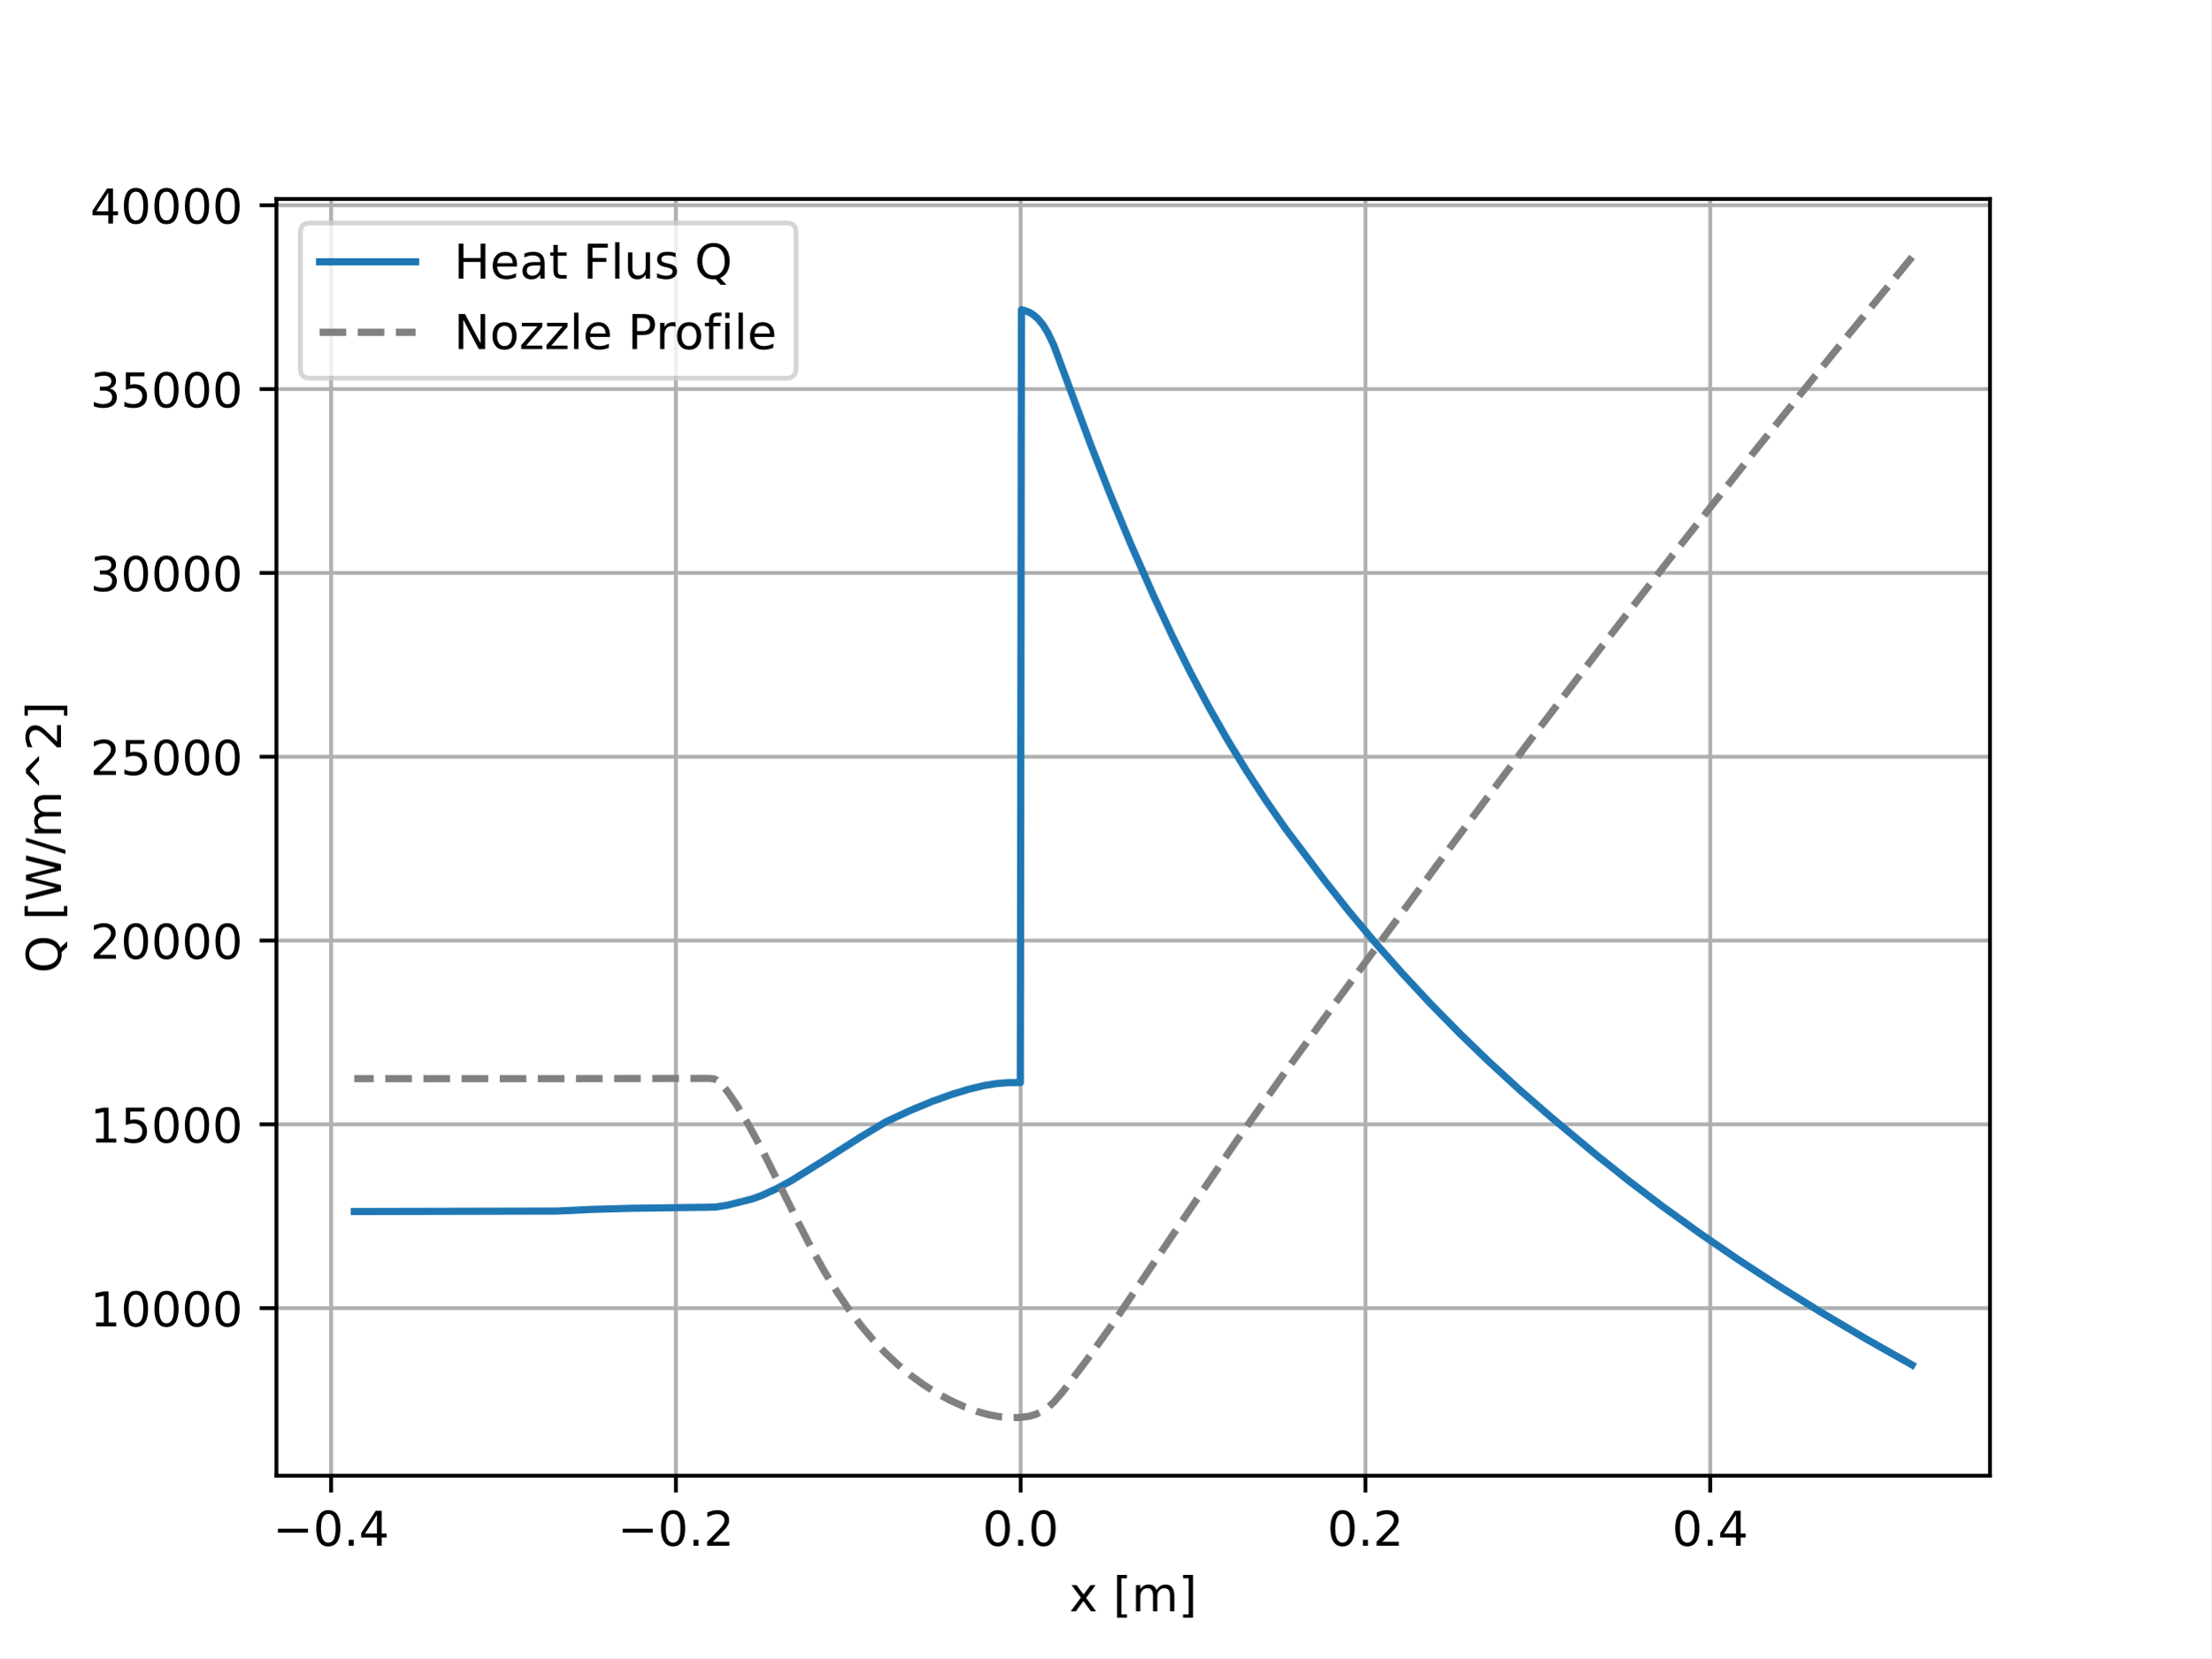
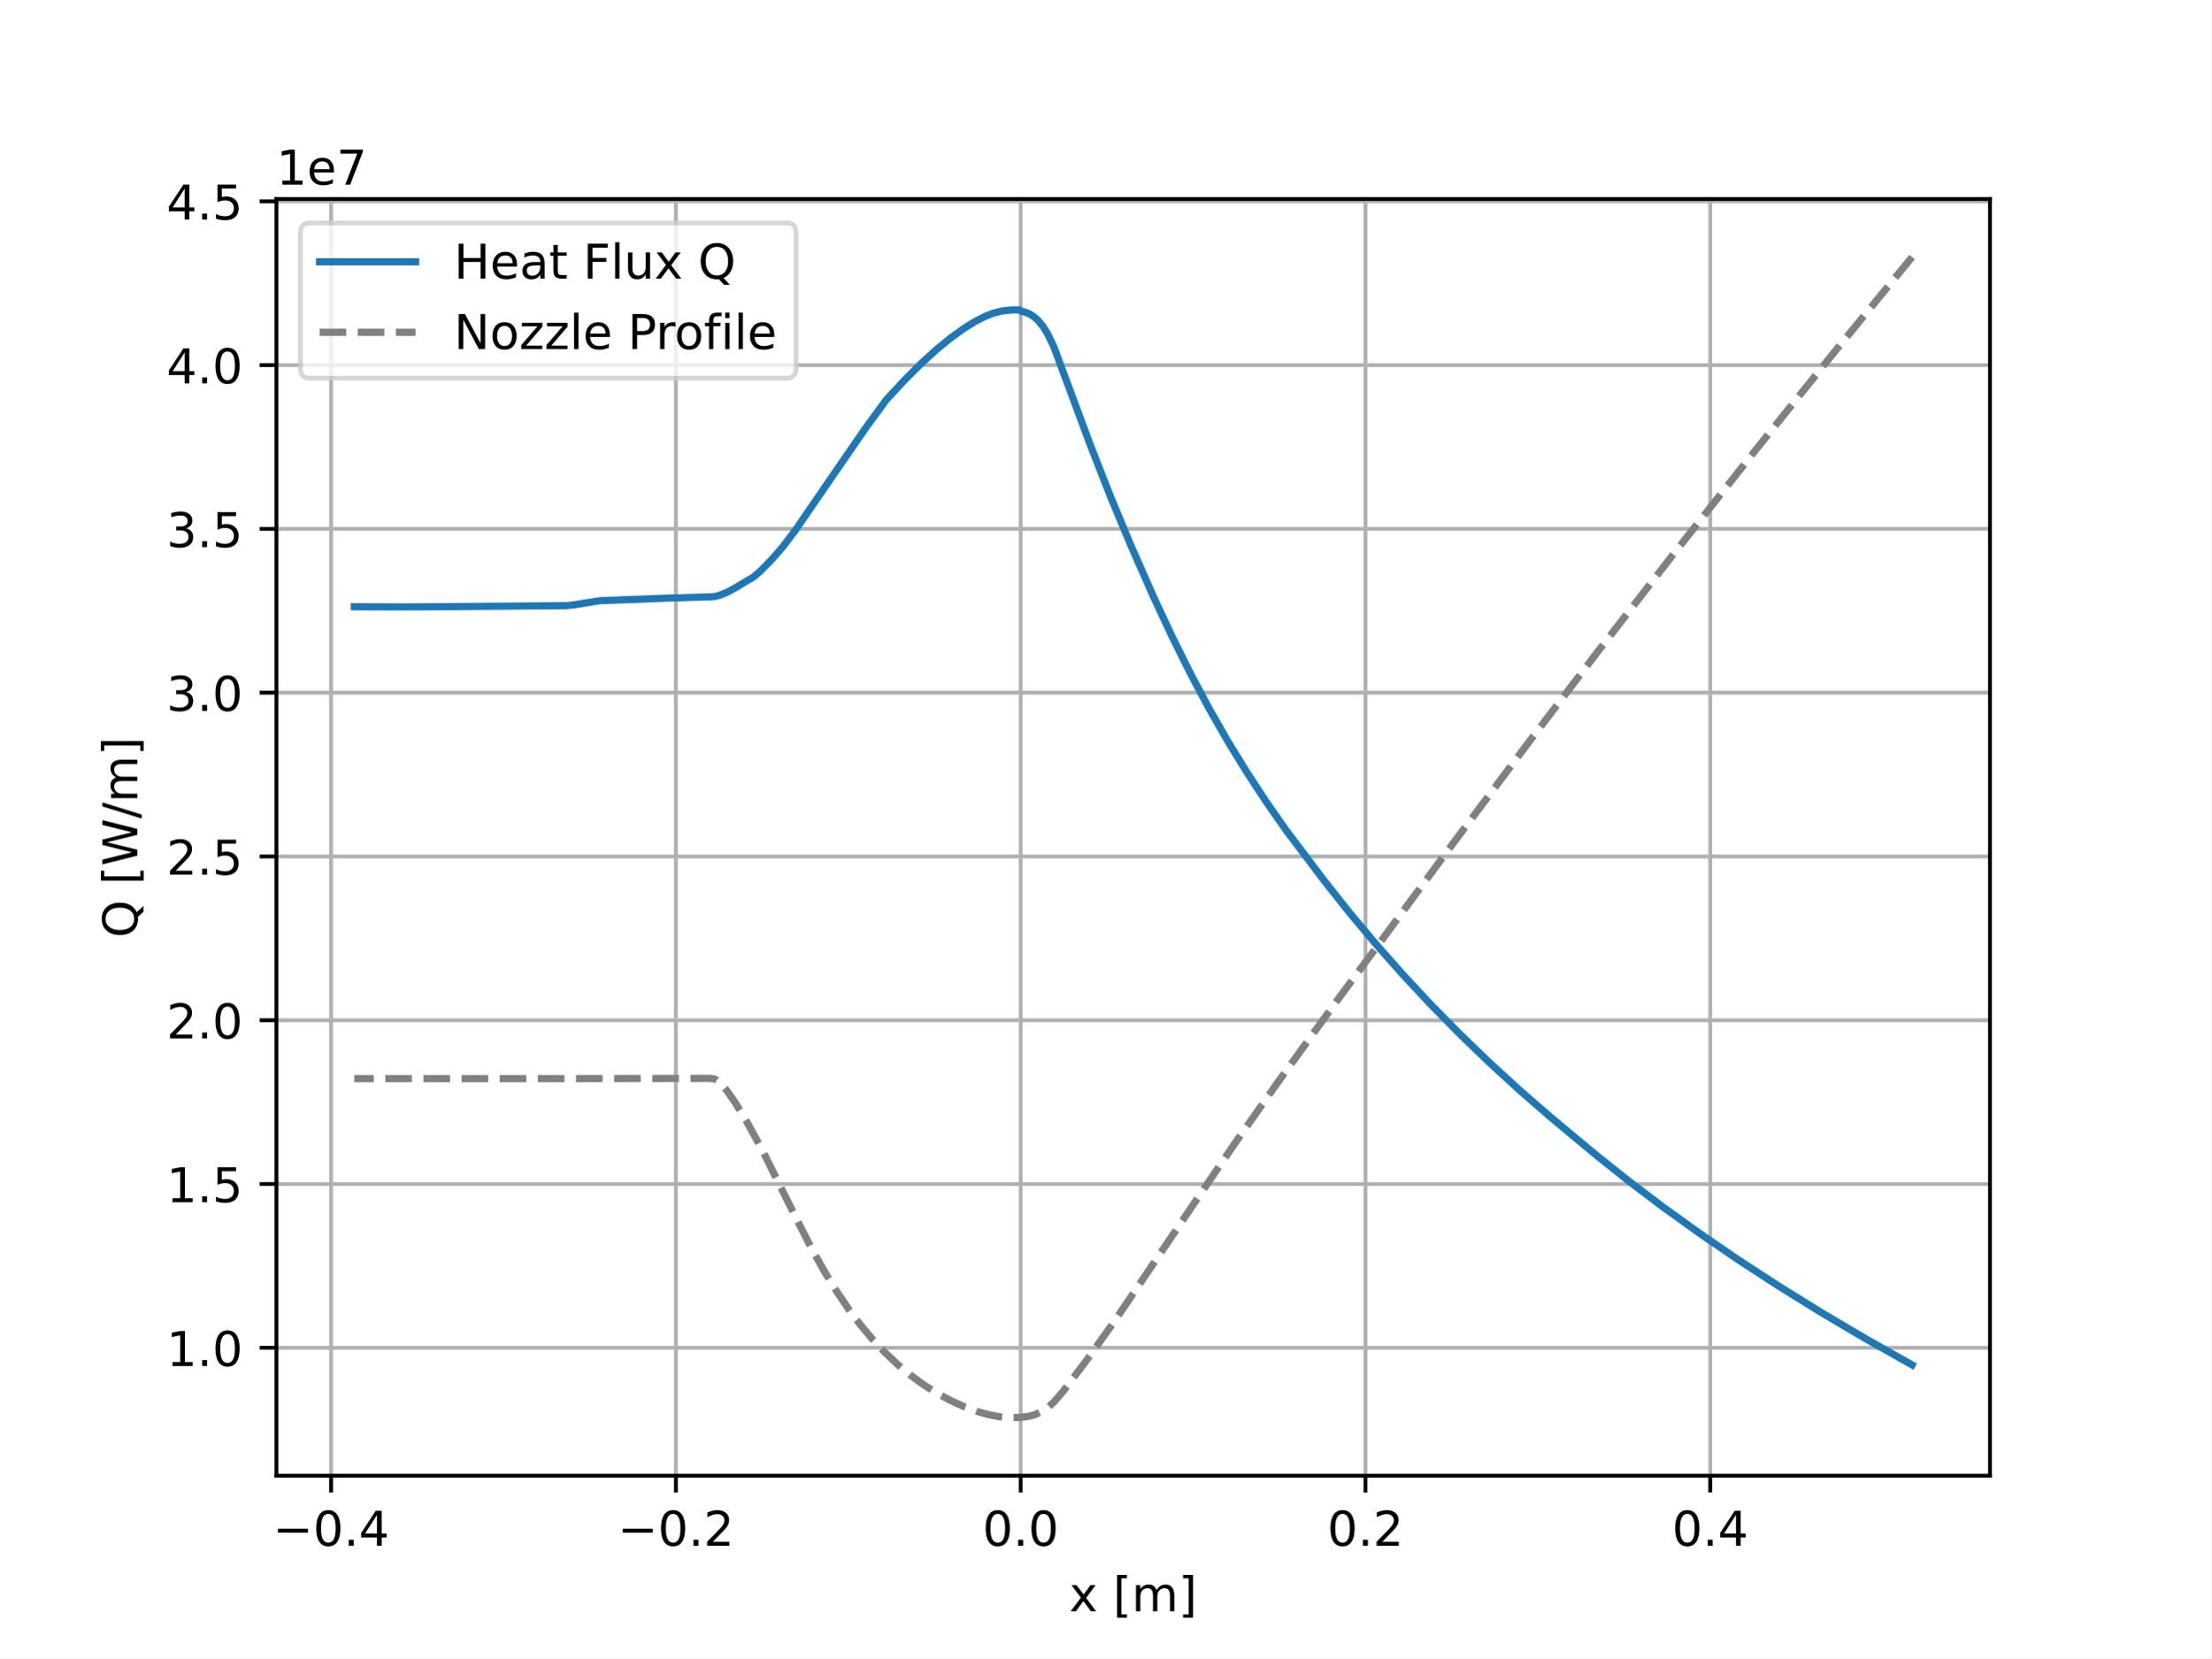
<svg xmlns="http://www.w3.org/2000/svg" xmlns:xlink="http://www.w3.org/1999/xlink" height="345.6pt" version="1.1" viewBox="0 0 460.8 345.6" width="460.8pt">
  <defs>
    <style type="text/css">*{stroke-linecap:butt;stroke-linejoin:round;}</style>
  </defs>
  <g id="figure_1">
    <g id="patch_1">
      <path d="M 0 345.6  L 460.8 345.6  L 460.8 0  L 0 0  z " style="fill:#ffffff;" />
    </g>
    <g id="axes_1">
      <g id="patch_2">
        <path d="M 57.6 307.584  L 414.72 307.584  L 414.72 41.472  L 57.6 41.472  z " style="fill:#ffffff;" />
      </g>
      <g id="matplotlib.axis_1">
        <g id="xtick_1">
          <g id="line2d_1">
-             <path clip-path="url(#pe7f78a8a2b)" d="M 68.999 307.584  L 68.999 41.472  " style="fill:none;stroke:#b0b0b0;stroke-linecap:square;stroke-width:0.8;" />
+             <path clip-path="url(#pb7a5ac3a49)" d="M 68.999 307.584  L 68.999 41.472  " style="fill:none;stroke:#b0b0b0;stroke-linecap:square;stroke-width:0.8;" />
          </g>
          <g id="line2d_2">
            <defs>
-               <path d="M 0 0  L 0 3.5  " id="m60208c2a77" style="stroke:#000000;stroke-width:0.8;" />
-             </defs>
-             <g>
-               <use style="stroke:#000000;stroke-width:0.8;" x="68.999" xlink:href="#m60208c2a77" y="307.584" />
+               <path d="M 0 0  L 0 3.5  " id="m690888a4a8" style="stroke:#000000;stroke-width:0.8;" />
+             </defs>
+             <g>
+               <use style="stroke:#000000;stroke-width:0.8;" x="68.999" xlink:href="#m690888a4a8" y="307.584" />
            </g>
          </g>
          <g id="text_1">
            <g transform="translate(56.85773 322.1824)scale(0.1 -0.1)">
              <defs>
                <path d="M 678 2272  L 4684 2272  L 4684 1741  L 678 1741  L 678 2272  z " id="DejaVuSans-2212" transform="scale(0.015625)" />
                <path d="M 2034 4250  Q 1547 4250 1301 3770  Q 1056 3291 1056 2328  Q 1056 1369 1301 889  Q 1547 409 2034 409  Q 2525 409 2770 889  Q 3016 1369 3016 2328  Q 3016 3291 2770 3770  Q 2525 4250 2034 4250  z M 2034 4750  Q 2819 4750 3233 4129  Q 3647 3509 3647 2328  Q 3647 1150 3233 529  Q 2819 -91 2034 -91  Q 1250 -91 836 529  Q 422 1150 422 2328  Q 422 3509 836 4129  Q 1250 4750 2034 4750  z " id="DejaVuSans-30" transform="scale(0.015625)" />
                <path d="M 684 794  L 1344 794  L 1344 0  L 684 0  L 684 794  z " id="DejaVuSans-2e" transform="scale(0.015625)" />
                <path d="M 2419 4116  L 825 1625  L 2419 1625  L 2419 4116  z M 2253 4666  L 3047 4666  L 3047 1625  L 3713 1625  L 3713 1100  L 3047 1100  L 3047 0  L 2419 0  L 2419 1100  L 313 1100  L 313 1709  L 2253 4666  z " id="DejaVuSans-34" transform="scale(0.015625)" />
              </defs>
              <use xlink:href="#DejaVuSans-2212" />
              <use x="83.789" xlink:href="#DejaVuSans-30" />
              <use x="147.412" xlink:href="#DejaVuSans-2e" />
              <use x="179.199" xlink:href="#DejaVuSans-34" />
            </g>
          </g>
        </g>
        <g id="xtick_2">
          <g id="line2d_3">
-             <path clip-path="url(#pe7f78a8a2b)" d="M 140.854 307.584  L 140.854 41.472  " style="fill:none;stroke:#b0b0b0;stroke-linecap:square;stroke-width:0.8;" />
+             <path clip-path="url(#pb7a5ac3a49)" d="M 140.854 307.584  L 140.854 41.472  " style="fill:none;stroke:#b0b0b0;stroke-linecap:square;stroke-width:0.8;" />
          </g>
          <g id="line2d_4">
            <g>
-               <use style="stroke:#000000;stroke-width:0.8;" x="140.854" xlink:href="#m60208c2a77" y="307.584" />
+               <use style="stroke:#000000;stroke-width:0.8;" x="140.854" xlink:href="#m690888a4a8" y="307.584" />
            </g>
          </g>
          <g id="text_2">
            <g transform="translate(128.7126 322.1824)scale(0.1 -0.1)">
              <defs>
                <path d="M 1228 531  L 3431 531  L 3431 0  L 469 0  L 469 531  Q 828 903 1448 1529  Q 2069 2156 2228 2338  Q 2531 2678 2651 2914  Q 2772 3150 2772 3378  Q 2772 3750 2511 3984  Q 2250 4219 1831 4219  Q 1534 4219 1204 4116  Q 875 4013 500 3803  L 500 4441  Q 881 4594 1212 4672  Q 1544 4750 1819 4750  Q 2544 4750 2975 4387  Q 3406 4025 3406 3419  Q 3406 3131 3298 2873  Q 3191 2616 2906 2266  Q 2828 2175 2409 1742  Q 1991 1309 1228 531  z " id="DejaVuSans-32" transform="scale(0.015625)" />
              </defs>
              <use xlink:href="#DejaVuSans-2212" />
              <use x="83.789" xlink:href="#DejaVuSans-30" />
              <use x="147.412" xlink:href="#DejaVuSans-2e" />
              <use x="179.199" xlink:href="#DejaVuSans-32" />
            </g>
          </g>
        </g>
        <g id="xtick_3">
          <g id="line2d_5">
-             <path clip-path="url(#pe7f78a8a2b)" d="M 212.709 307.584  L 212.709 41.472  " style="fill:none;stroke:#b0b0b0;stroke-linecap:square;stroke-width:0.8;" />
+             <path clip-path="url(#pb7a5ac3a49)" d="M 212.709 307.584  L 212.709 41.472  " style="fill:none;stroke:#b0b0b0;stroke-linecap:square;stroke-width:0.8;" />
          </g>
          <g id="line2d_6">
            <g>
-               <use style="stroke:#000000;stroke-width:0.8;" x="212.709" xlink:href="#m60208c2a77" y="307.584" />
+               <use style="stroke:#000000;stroke-width:0.8;" x="212.709" xlink:href="#m690888a4a8" y="307.584" />
            </g>
          </g>
          <g id="text_3">
            <g transform="translate(204.7572 322.1824)scale(0.1 -0.1)">
              <use xlink:href="#DejaVuSans-30" />
              <use x="63.623" xlink:href="#DejaVuSans-2e" />
              <use x="95.41" xlink:href="#DejaVuSans-30" />
            </g>
          </g>
        </g>
        <g id="xtick_4">
          <g id="line2d_7">
-             <path clip-path="url(#pe7f78a8a2b)" d="M 284.564 307.584  L 284.564 41.472  " style="fill:none;stroke:#b0b0b0;stroke-linecap:square;stroke-width:0.8;" />
+             <path clip-path="url(#pb7a5ac3a49)" d="M 284.564 307.584  L 284.564 41.472  " style="fill:none;stroke:#b0b0b0;stroke-linecap:square;stroke-width:0.8;" />
          </g>
          <g id="line2d_8">
            <g>
-               <use style="stroke:#000000;stroke-width:0.8;" x="284.564" xlink:href="#m60208c2a77" y="307.584" />
+               <use style="stroke:#000000;stroke-width:0.8;" x="284.564" xlink:href="#m690888a4a8" y="307.584" />
            </g>
          </g>
          <g id="text_4">
            <g transform="translate(276.612 322.1824)scale(0.1 -0.1)">
              <use xlink:href="#DejaVuSans-30" />
              <use x="63.623" xlink:href="#DejaVuSans-2e" />
              <use x="95.41" xlink:href="#DejaVuSans-32" />
            </g>
          </g>
        </g>
        <g id="xtick_5">
          <g id="line2d_9">
-             <path clip-path="url(#pe7f78a8a2b)" d="M 356.418 307.584  L 356.418 41.472  " style="fill:none;stroke:#b0b0b0;stroke-linecap:square;stroke-width:0.8;" />
+             <path clip-path="url(#pb7a5ac3a49)" d="M 356.418 307.584  L 356.418 41.472  " style="fill:none;stroke:#b0b0b0;stroke-linecap:square;stroke-width:0.8;" />
          </g>
          <g id="line2d_10">
            <g>
-               <use style="stroke:#000000;stroke-width:0.8;" x="356.418" xlink:href="#m60208c2a77" y="307.584" />
+               <use style="stroke:#000000;stroke-width:0.8;" x="356.418" xlink:href="#m690888a4a8" y="307.584" />
            </g>
          </g>
          <g id="text_5">
            <g transform="translate(348.4669 322.1824)scale(0.1 -0.1)">
              <use xlink:href="#DejaVuSans-30" />
              <use x="63.623" xlink:href="#DejaVuSans-2e" />
              <use x="95.41" xlink:href="#DejaVuSans-34" />
            </g>
          </g>
        </g>
        <g id="text_6">
          <g transform="translate(222.8397 335.8606)scale(0.1 -0.1)">
            <defs>
              <path d="M 3513 3500  L 2247 1797  L 3578 0  L 2900 0  L 1881 1375  L 863 0  L 184 0  L 1544 1831  L 300 3500  L 978 3500  L 1906 2253  L 2834 3500  L 3513 3500  z " id="DejaVuSans-78" transform="scale(0.015625)" />
              <path id="DejaVuSans-20" transform="scale(0.015625)" />
              <path d="M 550 4863  L 1875 4863  L 1875 4416  L 1125 4416  L 1125 -397  L 1875 -397  L 1875 -844  L 550 -844  L 550 4863  z " id="DejaVuSans-5b" transform="scale(0.015625)" />
              <path d="M 3328 2828  Q 3544 3216 3844 3400  Q 4144 3584 4550 3584  Q 5097 3584 5394 3201  Q 5691 2819 5691 2113  L 5691 0  L 5113 0  L 5113 2094  Q 5113 2597 4934 2840  Q 4756 3084 4391 3084  Q 3944 3084 3684 2787  Q 3425 2491 3425 1978  L 3425 0  L 2847 0  L 2847 2094  Q 2847 2600 2669 2842  Q 2491 3084 2119 3084  Q 1678 3084 1418 2786  Q 1159 2488 1159 1978  L 1159 0  L 581 0  L 581 3500  L 1159 3500  L 1159 2956  Q 1356 3278 1631 3431  Q 1906 3584 2284 3584  Q 2666 3584 2933 3390  Q 3200 3197 3328 2828  z " id="DejaVuSans-6d" transform="scale(0.015625)" />
              <path d="M 1947 4863  L 1947 -844  L 622 -844  L 622 -397  L 1369 -397  L 1369 4416  L 622 4416  L 622 4863  L 1947 4863  z " id="DejaVuSans-5d" transform="scale(0.015625)" />
            </defs>
            <use xlink:href="#DejaVuSans-78" />
            <use x="59.18" xlink:href="#DejaVuSans-20" />
            <use x="90.967" xlink:href="#DejaVuSans-5b" />
            <use x="129.98" xlink:href="#DejaVuSans-6d" />
            <use x="227.393" xlink:href="#DejaVuSans-5d" />
          </g>
        </g>
      </g>
      <g id="matplotlib.axis_2">
        <g id="ytick_1">
          <g id="line2d_11">
-             <path clip-path="url(#pe7f78a8a2b)" d="M 57.6 272.669  L 414.72 272.669  " style="fill:none;stroke:#b0b0b0;stroke-linecap:square;stroke-width:0.8;" />
+             <path clip-path="url(#pb7a5ac3a49)" d="M 57.6 280.926  L 414.72 280.926  " style="fill:none;stroke:#b0b0b0;stroke-linecap:square;stroke-width:0.8;" />
          </g>
          <g id="line2d_12">
            <defs>
-               <path d="M 0 0  L -3.5 0  " id="mcd7cee5fa4" style="stroke:#000000;stroke-width:0.8;" />
-             </defs>
-             <g>
-               <use style="stroke:#000000;stroke-width:0.8;" x="57.6" xlink:href="#mcd7cee5fa4" y="272.669" />
+               <path d="M 0 0  L -3.5 0  " id="m43604e71ab" style="stroke:#000000;stroke-width:0.8;" />
+             </defs>
+             <g>
+               <use style="stroke:#000000;stroke-width:0.8;" x="57.6" xlink:href="#m43604e71ab" y="280.926" />
            </g>
          </g>
          <g id="text_7">
-             <g transform="translate(18.7875 276.4681)scale(0.1 -0.1)">
+             <g transform="translate(34.69687 284.7255)scale(0.1 -0.1)">
              <defs>
                <path d="M 794 531  L 1825 531  L 1825 4091  L 703 3866  L 703 4441  L 1819 4666  L 2450 4666  L 2450 531  L 3481 531  L 3481 0  L 794 0  L 794 531  z " id="DejaVuSans-31" transform="scale(0.015625)" />
              </defs>
              <use xlink:href="#DejaVuSans-31" />
-               <use x="63.623" xlink:href="#DejaVuSans-30" />
-               <use x="127.246" xlink:href="#DejaVuSans-30" />
-               <use x="190.869" xlink:href="#DejaVuSans-30" />
-               <use x="254.492" xlink:href="#DejaVuSans-30" />
+               <use x="63.623" xlink:href="#DejaVuSans-2e" />
+               <use x="95.41" xlink:href="#DejaVuSans-30" />
            </g>
          </g>
        </g>
        <g id="ytick_2">
          <g id="line2d_13">
-             <path clip-path="url(#pe7f78a8a2b)" d="M 57.6 234.354  L 414.72 234.354  " style="fill:none;stroke:#b0b0b0;stroke-linecap:square;stroke-width:0.8;" />
+             <path clip-path="url(#pb7a5ac3a49)" d="M 57.6 246.788  L 414.72 246.788  " style="fill:none;stroke:#b0b0b0;stroke-linecap:square;stroke-width:0.8;" />
          </g>
          <g id="line2d_14">
            <g>
-               <use style="stroke:#000000;stroke-width:0.8;" x="57.6" xlink:href="#mcd7cee5fa4" y="234.354" />
+               <use style="stroke:#000000;stroke-width:0.8;" x="57.6" xlink:href="#m43604e71ab" y="246.788" />
            </g>
          </g>
          <g id="text_8">
-             <g transform="translate(18.7875 238.1534)scale(0.1 -0.1)">
+             <g transform="translate(34.69687 250.5867)scale(0.1 -0.1)">
              <defs>
                <path d="M 691 4666  L 3169 4666  L 3169 4134  L 1269 4134  L 1269 2991  Q 1406 3038 1543 3061  Q 1681 3084 1819 3084  Q 2600 3084 3056 2656  Q 3513 2228 3513 1497  Q 3513 744 3044 326  Q 2575 -91 1722 -91  Q 1428 -91 1123 -41  Q 819 9 494 109  L 494 744  Q 775 591 1075 516  Q 1375 441 1709 441  Q 2250 441 2565 725  Q 2881 1009 2881 1497  Q 2881 1984 2565 2268  Q 2250 2553 1709 2553  Q 1456 2553 1204 2497  Q 953 2441 691 2322  L 691 4666  z " id="DejaVuSans-35" transform="scale(0.015625)" />
              </defs>
              <use xlink:href="#DejaVuSans-31" />
-               <use x="63.623" xlink:href="#DejaVuSans-35" />
-               <use x="127.246" xlink:href="#DejaVuSans-30" />
-               <use x="190.869" xlink:href="#DejaVuSans-30" />
-               <use x="254.492" xlink:href="#DejaVuSans-30" />
+               <use x="63.623" xlink:href="#DejaVuSans-2e" />
+               <use x="95.41" xlink:href="#DejaVuSans-35" />
            </g>
          </g>
        </g>
        <g id="ytick_3">
          <g id="line2d_15">
-             <path clip-path="url(#pe7f78a8a2b)" d="M 57.6 196.039  L 414.72 196.039  " style="fill:none;stroke:#b0b0b0;stroke-linecap:square;stroke-width:0.8;" />
+             <path clip-path="url(#pb7a5ac3a49)" d="M 57.6 212.649  L 414.72 212.649  " style="fill:none;stroke:#b0b0b0;stroke-linecap:square;stroke-width:0.8;" />
          </g>
          <g id="line2d_16">
            <g>
-               <use style="stroke:#000000;stroke-width:0.8;" x="57.6" xlink:href="#mcd7cee5fa4" y="196.039" />
+               <use style="stroke:#000000;stroke-width:0.8;" x="57.6" xlink:href="#m43604e71ab" y="212.649" />
            </g>
          </g>
          <g id="text_9">
-             <g transform="translate(18.7875 199.8386)scale(0.1 -0.1)">
+             <g transform="translate(34.69687 216.448)scale(0.1 -0.1)">
              <use xlink:href="#DejaVuSans-32" />
-               <use x="63.623" xlink:href="#DejaVuSans-30" />
-               <use x="127.246" xlink:href="#DejaVuSans-30" />
-               <use x="190.869" xlink:href="#DejaVuSans-30" />
-               <use x="254.492" xlink:href="#DejaVuSans-30" />
+               <use x="63.623" xlink:href="#DejaVuSans-2e" />
+               <use x="95.41" xlink:href="#DejaVuSans-30" />
            </g>
          </g>
        </g>
        <g id="ytick_4">
          <g id="line2d_17">
-             <path clip-path="url(#pe7f78a8a2b)" d="M 57.6 157.725  L 414.72 157.725  " style="fill:none;stroke:#b0b0b0;stroke-linecap:square;stroke-width:0.8;" />
+             <path clip-path="url(#pb7a5ac3a49)" d="M 57.6 178.51  L 414.72 178.51  " style="fill:none;stroke:#b0b0b0;stroke-linecap:square;stroke-width:0.8;" />
          </g>
          <g id="line2d_18">
            <g>
-               <use style="stroke:#000000;stroke-width:0.8;" x="57.6" xlink:href="#mcd7cee5fa4" y="157.725" />
+               <use style="stroke:#000000;stroke-width:0.8;" x="57.6" xlink:href="#m43604e71ab" y="178.51" />
            </g>
          </g>
          <g id="text_10">
-             <g transform="translate(18.7875 161.5238)scale(0.1 -0.1)">
+             <g transform="translate(34.69687 182.3092)scale(0.1 -0.1)">
              <use xlink:href="#DejaVuSans-32" />
-               <use x="63.623" xlink:href="#DejaVuSans-35" />
-               <use x="127.246" xlink:href="#DejaVuSans-30" />
-               <use x="190.869" xlink:href="#DejaVuSans-30" />
-               <use x="254.492" xlink:href="#DejaVuSans-30" />
+               <use x="63.623" xlink:href="#DejaVuSans-2e" />
+               <use x="95.41" xlink:href="#DejaVuSans-35" />
            </g>
          </g>
        </g>
        <g id="ytick_5">
          <g id="line2d_19">
-             <path clip-path="url(#pe7f78a8a2b)" d="M 57.6 119.41  L 414.72 119.41  " style="fill:none;stroke:#b0b0b0;stroke-linecap:square;stroke-width:0.8;" />
+             <path clip-path="url(#pb7a5ac3a49)" d="M 57.6 144.371  L 414.72 144.371  " style="fill:none;stroke:#b0b0b0;stroke-linecap:square;stroke-width:0.8;" />
          </g>
          <g id="line2d_20">
            <g>
-               <use style="stroke:#000000;stroke-width:0.8;" x="57.6" xlink:href="#mcd7cee5fa4" y="119.41" />
+               <use style="stroke:#000000;stroke-width:0.8;" x="57.6" xlink:href="#m43604e71ab" y="144.371" />
            </g>
          </g>
          <g id="text_11">
-             <g transform="translate(18.7875 123.2091)scale(0.1 -0.1)">
+             <g transform="translate(34.69687 148.1704)scale(0.1 -0.1)">
              <defs>
                <path d="M 2597 2516  Q 3050 2419 3304 2112  Q 3559 1806 3559 1356  Q 3559 666 3084 287  Q 2609 -91 1734 -91  Q 1441 -91 1130 -33  Q 819 25 488 141  L 488 750  Q 750 597 1062 519  Q 1375 441 1716 441  Q 2309 441 2620 675  Q 2931 909 2931 1356  Q 2931 1769 2642 2001  Q 2353 2234 1838 2234  L 1294 2234  L 1294 2753  L 1863 2753  Q 2328 2753 2575 2939  Q 2822 3125 2822 3475  Q 2822 3834 2567 4026  Q 2313 4219 1838 4219  Q 1578 4219 1281 4162  Q 984 4106 628 3988  L 628 4550  Q 988 4650 1302 4700  Q 1616 4750 1894 4750  Q 2613 4750 3031 4423  Q 3450 4097 3450 3541  Q 3450 3153 3228 2886  Q 3006 2619 2597 2516  z " id="DejaVuSans-33" transform="scale(0.015625)" />
              </defs>
              <use xlink:href="#DejaVuSans-33" />
-               <use x="63.623" xlink:href="#DejaVuSans-30" />
-               <use x="127.246" xlink:href="#DejaVuSans-30" />
-               <use x="190.869" xlink:href="#DejaVuSans-30" />
-               <use x="254.492" xlink:href="#DejaVuSans-30" />
+               <use x="63.623" xlink:href="#DejaVuSans-2e" />
+               <use x="95.41" xlink:href="#DejaVuSans-30" />
            </g>
          </g>
        </g>
        <g id="ytick_6">
          <g id="line2d_21">
-             <path clip-path="url(#pe7f78a8a2b)" d="M 57.6 81.095  L 414.72 81.095  " style="fill:none;stroke:#b0b0b0;stroke-linecap:square;stroke-width:0.8;" />
+             <path clip-path="url(#pb7a5ac3a49)" d="M 57.6 110.232  L 414.72 110.232  " style="fill:none;stroke:#b0b0b0;stroke-linecap:square;stroke-width:0.8;" />
          </g>
          <g id="line2d_22">
            <g>
-               <use style="stroke:#000000;stroke-width:0.8;" x="57.6" xlink:href="#mcd7cee5fa4" y="81.095" />
+               <use style="stroke:#000000;stroke-width:0.8;" x="57.6" xlink:href="#m43604e71ab" y="110.232" />
            </g>
          </g>
          <g id="text_12">
-             <g transform="translate(18.7875 84.8943)scale(0.1 -0.1)">
+             <g transform="translate(34.69687 114.0316)scale(0.1 -0.1)">
              <use xlink:href="#DejaVuSans-33" />
-               <use x="63.623" xlink:href="#DejaVuSans-35" />
-               <use x="127.246" xlink:href="#DejaVuSans-30" />
-               <use x="190.869" xlink:href="#DejaVuSans-30" />
-               <use x="254.492" xlink:href="#DejaVuSans-30" />
+               <use x="63.623" xlink:href="#DejaVuSans-2e" />
+               <use x="95.41" xlink:href="#DejaVuSans-35" />
            </g>
          </g>
        </g>
        <g id="ytick_7">
          <g id="line2d_23">
-             <path clip-path="url(#pe7f78a8a2b)" d="M 57.6 42.78  L 414.72 42.78  " style="fill:none;stroke:#b0b0b0;stroke-linecap:square;stroke-width:0.8;" />
+             <path clip-path="url(#pb7a5ac3a49)" d="M 57.6 76.094  L 414.72 76.094  " style="fill:none;stroke:#b0b0b0;stroke-linecap:square;stroke-width:0.8;" />
          </g>
          <g id="line2d_24">
            <g>
-               <use style="stroke:#000000;stroke-width:0.8;" x="57.6" xlink:href="#mcd7cee5fa4" y="42.78" />
+               <use style="stroke:#000000;stroke-width:0.8;" x="57.6" xlink:href="#m43604e71ab" y="76.094" />
            </g>
          </g>
          <g id="text_13">
-             <g transform="translate(18.7875 46.57953)scale(0.1 -0.1)">
+             <g transform="translate(34.69687 79.89286)scale(0.1 -0.1)">
              <use xlink:href="#DejaVuSans-34" />
-               <use x="63.623" xlink:href="#DejaVuSans-30" />
-               <use x="127.246" xlink:href="#DejaVuSans-30" />
-               <use x="190.869" xlink:href="#DejaVuSans-30" />
-               <use x="254.492" xlink:href="#DejaVuSans-30" />
-             </g>
-           </g>
-         </g>
-         <g id="text_14">
-           <g transform="translate(12.70781 202.8241)rotate(-90)scale(0.1 -0.1)">
+               <use x="63.623" xlink:href="#DejaVuSans-2e" />
+               <use x="95.41" xlink:href="#DejaVuSans-30" />
+             </g>
+           </g>
+         </g>
+         <g id="ytick_8">
+           <g id="line2d_25">
+             <path clip-path="url(#pb7a5ac3a49)" d="M 57.6 41.955  L 414.72 41.955  " style="fill:none;stroke:#b0b0b0;stroke-linecap:square;stroke-width:0.8;" />
+           </g>
+           <g id="line2d_26">
+             <g>
+               <use style="stroke:#000000;stroke-width:0.8;" x="57.6" xlink:href="#m43604e71ab" y="41.955" />
+             </g>
+           </g>
+           <g id="text_14">
+             <g transform="translate(34.69687 45.75409)scale(0.1 -0.1)">
+               <use xlink:href="#DejaVuSans-34" />
+               <use x="63.623" xlink:href="#DejaVuSans-2e" />
+               <use x="95.41" xlink:href="#DejaVuSans-35" />
+             </g>
+           </g>
+         </g>
+         <g id="text_15">
+           <g transform="translate(28.61719 195.453)rotate(-90)scale(0.1 -0.1)">
            <defs>
              <path d="M 2522 4238  Q 1834 4238 1429 3725  Q 1025 3213 1025 2328  Q 1025 1447 1429 934  Q 1834 422 2522 422  Q 3209 422 3611 934  Q 4013 1447 4013 2328  Q 4013 3213 3611 3725  Q 3209 4238 2522 4238  z M 3406 84  L 4238 -825  L 3475 -825  L 2784 -78  Q 2681 -84 2626 -87  Q 2572 -91 2522 -91  Q 1538 -91 948 567  Q 359 1225 359 2328  Q 359 3434 948 4092  Q 1538 4750 2522 4750  Q 3503 4750 4090 4092  Q 4678 3434 4678 2328  Q 4678 1516 4351 937  Q 4025 359 3406 84  z " id="DejaVuSans-51" transform="scale(0.015625)" />
              <path d="M 213 4666  L 850 4666  L 1831 722  L 2809 4666  L 3519 4666  L 4500 722  L 5478 4666  L 6119 4666  L 4947 0  L 4153 0  L 3169 4050  L 2175 0  L 1381 0  L 213 4666  z " id="DejaVuSans-57" transform="scale(0.015625)" />
              <path d="M 1625 4666  L 2156 4666  L 531 -594  L 0 -594  L 1625 4666  z " id="DejaVuSans-2f" transform="scale(0.015625)" />
-               <path d="M 2988 4666  L 4684 2925  L 4056 2925  L 2681 4159  L 1306 2925  L 678 2925  L 2375 4666  L 2988 4666  z " id="DejaVuSans-5e" transform="scale(0.015625)" />
            </defs>
            <use xlink:href="#DejaVuSans-51" />
            <use x="78.711" xlink:href="#DejaVuSans-20" />
            <use x="110.498" xlink:href="#DejaVuSans-5b" />
            <use x="149.512" xlink:href="#DejaVuSans-57" />
            <use x="248.389" xlink:href="#DejaVuSans-2f" />
            <use x="282.08" xlink:href="#DejaVuSans-6d" />
-             <use x="379.492" xlink:href="#DejaVuSans-5e" />
-             <use x="463.281" xlink:href="#DejaVuSans-32" />
-             <use x="526.904" xlink:href="#DejaVuSans-5d" />
-           </g>
-         </g>
-       </g>
-       <g id="line2d_25">
-         <path clip-path="url(#pe7f78a8a2b)" d="M 398.487 284.492  L 388.87 279.062  L 379.573 273.561  L 370.596 267.986  L 362.261 262.549  L 354.247 257.058  L 346.553 251.513  L 339.5 246.166  L 332.768 240.795  L 323.15 232.775  L 316.738 227.192  L 310.327 221.311  L 304.236 215.424  L 298.144 209.22  L 292.374 203.025  L 286.603 196.493  L 281.153 189.98  L 276.024 183.491  L 268.01 172.864  L 263.842 166.881  L 259.674 160.506  L 255.827 154.218  L 251.98 147.478  L 248.133 140.245  L 244.286 132.509  L 240.439 124.256  L 235.631 113.336  L 231.463 103.304  L 227.295 92.668  L 223.128 81.432  L 219.601 71.931  L 218.319 69.263  L 217.357 67.715  L 216.396 66.525  L 215.434 65.659  L 214.472 65.071  L 213.51 64.708  L 212.869 64.564  L 212.639 225.648  L 210.136 225.655  L 207.632 225.854  L 204.99 226.287  L 201.93 227.02  L 198.174 228.164  L 194.141 229.621  L 189.69 231.471  L 184.683 233.792  L 179.398 236.956  L 171.609 241.923  L 164.933 246.081  L 161.873 247.743  L 158.674 249.203  L 156.727 249.911  L 151.581 251.2  L 149.217 251.578  L 147.269 251.636  L 131.831 251.842  L 123.347 252.077  L 115.975 252.424  L 73.833 252.522  L 73.833 252.522  " style="fill:none;stroke:#1f77b4;stroke-linecap:square;stroke-width:1.5;" />
-       </g>
-       <g id="line2d_26">
-         <path clip-path="url(#pe7f78a8a2b)" d="M 398.487 53.568  L 382.137 73.562  L 365.788 93.912  L 349.117 115.022  L 333.088 135.676  L 318.341 155.036  L 302.633 176.049  L 278.268 209.071  L 266.407 225.434  L 257.43 238.193  L 249.416 249.978  L 232.104 275.611  L 226.334 283.676  L 221.525 290.025  L 219.601 292.261  L 218.319 293.409  L 217.037 294.249  L 215.754 294.826  L 214.472 295.187  L 212.639 295.436  L 210.553 295.478  L 208.328 295.289  L 206.102 294.88  L 203.599 294.184  L 200.956 293.209  L 198.035 291.883  L 195.254 290.379  L 192.472 288.62  L 189.69 286.586  L 187.048 284.379  L 184.405 281.882  L 181.902 279.22  L 179.398 276.239  L 176.894 272.914  L 174.391 269.216  L 171.748 264.903  L 169.106 260.167  L 166.324 254.725  L 158.813 239.623  L 155.615 233.782  L 153.25 229.876  L 151.442 227.28  L 150.19 225.827  L 149.356 225.12  L 148.799 224.866  L 147.826 224.775  L 119.592 224.817  L 73.833 224.817  L 73.833 224.817  " style="fill:none;stroke:#808080;stroke-dasharray:5.55,2.4;stroke-dashoffset:0;stroke-width:1.5;" />
+             <use x="379.492" xlink:href="#DejaVuSans-5d" />
+           </g>
+         </g>
+         <g id="text_16">
+           <g transform="translate(57.6 38.472)scale(0.1 -0.1)">
+             <defs>
+               <path d="M 3597 1894  L 3597 1613  L 953 1613  Q 991 1019 1311 708  Q 1631 397 2203 397  Q 2534 397 2845 478  Q 3156 559 3463 722  L 3463 178  Q 3153 47 2828 -22  Q 2503 -91 2169 -91  Q 1331 -91 842 396  Q 353 884 353 1716  Q 353 2575 817 3079  Q 1281 3584 2069 3584  Q 2775 3584 3186 3129  Q 3597 2675 3597 1894  z M 3022 2063  Q 3016 2534 2758 2815  Q 2500 3097 2075 3097  Q 1594 3097 1305 2825  Q 1016 2553 972 2059  L 3022 2063  z " id="DejaVuSans-65" transform="scale(0.015625)" />
+               <path d="M 525 4666  L 3525 4666  L 3525 4397  L 1831 0  L 1172 0  L 2766 4134  L 525 4134  L 525 4666  z " id="DejaVuSans-37" transform="scale(0.015625)" />
+             </defs>
+             <use xlink:href="#DejaVuSans-31" />
+             <use x="63.623" xlink:href="#DejaVuSans-65" />
+             <use x="125.146" xlink:href="#DejaVuSans-37" />
+           </g>
+         </g>
+       </g>
+       <g id="line2d_27">
+         <path clip-path="url(#pb7a5ac3a49)" d="M 398.487 284.492  L 388.87 279.07  L 379.573 273.577  L 370.596 268.01  L 362.261 262.581  L 354.247 257.098  L 346.553 251.562  L 339.5 246.222  L 332.768 240.859  L 323.15 232.85  L 316.738 227.276  L 310.327 221.403  L 304.236 215.525  L 298.144 209.33  L 292.374 203.144  L 286.603 196.621  L 281.153 190.118  L 276.024 183.639  L 268.01 173.027  L 263.842 167.052  L 259.674 160.687  L 255.827 154.408  L 251.98 147.678  L 248.133 140.456  L 244.286 132.73  L 240.439 124.49  L 235.631 113.585  L 231.463 103.569  L 227.295 92.948  L 223.128 81.728  L 219.601 72.241  L 218.319 69.578  L 217.357 68.031  L 216.396 66.843  L 215.434 65.978  L 214.472 65.391  L 213.51 65.029  L 212.869 64.885  L 212.5 64.599  L 210.97 64.586  L 208.745 64.817  L 207.076 65.254  L 205.268 65.955  L 203.181 67.019  L 200.817 68.494  L 198.035 70.508  L 195.115 72.899  L 191.916 75.817  L 188.439 79.3  L 184.683 83.355  L 180.511 89.059  L 175.365 96.508  L 165.768 110.496  L 163.125 113.98  L 160.9 116.549  L 158.396 119.092  L 157.005 120.277  L 154.919 121.5  L 153.667 122.274  L 151.581 123.42  L 149.912 124.1  L 148.799 124.356  L 146.852 124.43  L 139.342 124.653  L 125.016 125.206  L 119.453 126.088  L 118.201 126.226  L 87.324 126.484  L 82.873 126.496  L 73.833 126.464  L 73.833 126.464  " style="fill:none;stroke:#1f77b4;stroke-linecap:square;stroke-width:1.5;" />
+       </g>
+       <g id="line2d_28">
+         <path clip-path="url(#pb7a5ac3a49)" d="M 398.487 53.568  L 382.137 73.562  L 365.788 93.912  L 349.117 115.022  L 333.088 135.676  L 318.341 155.036  L 302.633 176.049  L 278.268 209.071  L 266.407 225.434  L 257.43 238.193  L 249.416 249.978  L 232.104 275.611  L 226.334 283.676  L 221.525 290.025  L 219.601 292.261  L 218.319 293.409  L 217.037 294.249  L 215.754 294.826  L 214.472 295.187  L 212.639 295.436  L 210.553 295.478  L 208.328 295.289  L 206.102 294.88  L 203.599 294.184  L 200.956 293.209  L 198.035 291.883  L 195.254 290.379  L 192.472 288.62  L 189.69 286.586  L 187.048 284.379  L 184.405 281.882  L 181.902 279.22  L 179.398 276.239  L 176.894 272.914  L 174.391 269.216  L 171.748 264.903  L 169.106 260.167  L 166.324 254.725  L 158.813 239.623  L 155.615 233.782  L 153.25 229.876  L 151.442 227.28  L 150.19 225.827  L 149.356 225.12  L 148.799 224.866  L 147.826 224.775  L 119.592 224.817  L 73.833 224.817  L 73.833 224.817  " style="fill:none;stroke:#808080;stroke-dasharray:5.55,2.4;stroke-dashoffset:0;stroke-width:1.5;" />
      </g>
      <g id="patch_3">
        <path d="M 57.6 307.584  L 57.6 41.472  " style="fill:none;stroke:#000000;stroke-linecap:square;stroke-linejoin:miter;stroke-width:0.8;" />
      </g>
      <g id="patch_4">
        <path d="M 414.72 307.584  L 414.72 41.472  " style="fill:none;stroke:#000000;stroke-linecap:square;stroke-linejoin:miter;stroke-width:0.8;" />
      </g>
      <g id="patch_5">
        <path d="M 57.6 307.584  L 414.72 307.584  " style="fill:none;stroke:#000000;stroke-linecap:square;stroke-linejoin:miter;stroke-width:0.8;" />
      </g>
      <g id="patch_6">
        <path d="M 57.6 41.472  L 414.72 41.472  " style="fill:none;stroke:#000000;stroke-linecap:square;stroke-linejoin:miter;stroke-width:0.8;" />
      </g>
      <g id="legend_1">
        <g id="patch_7">
          <path d="M 64.6 78.828  L 163.895 78.828  Q 165.895 78.828 165.895 76.828  L 165.895 48.472  Q 165.895 46.472 163.895 46.472  L 64.6 46.472  Q 62.6 46.472 62.6 48.472  L 62.6 76.828  Q 62.6 78.828 64.6 78.828  z " style="fill:#ffffff;opacity:0.8;stroke:#cccccc;stroke-linejoin:miter;" />
        </g>
-         <g id="line2d_27">
+         <g id="line2d_29">
          <path d="M 66.6 54.57  L 86.6 54.57  " style="fill:none;stroke:#1f77b4;stroke-linecap:square;stroke-width:1.5;" />
        </g>
-         <g id="line2d_28" />
-         <g id="text_15">
+         <g id="line2d_30" />
+         <g id="text_17">
          <g transform="translate(94.6 58.07044)scale(0.1 -0.1)">
            <defs>
              <path d="M 628 4666  L 1259 4666  L 1259 2753  L 3553 2753  L 3553 4666  L 4184 4666  L 4184 0  L 3553 0  L 3553 2222  L 1259 2222  L 1259 0  L 628 0  L 628 4666  z " id="DejaVuSans-48" transform="scale(0.015625)" />
-               <path d="M 3597 1894  L 3597 1613  L 953 1613  Q 991 1019 1311 708  Q 1631 397 2203 397  Q 2534 397 2845 478  Q 3156 559 3463 722  L 3463 178  Q 3153 47 2828 -22  Q 2503 -91 2169 -91  Q 1331 -91 842 396  Q 353 884 353 1716  Q 353 2575 817 3079  Q 1281 3584 2069 3584  Q 2775 3584 3186 3129  Q 3597 2675 3597 1894  z M 3022 2063  Q 3016 2534 2758 2815  Q 2500 3097 2075 3097  Q 1594 3097 1305 2825  Q 1016 2553 972 2059  L 3022 2063  z " id="DejaVuSans-65" transform="scale(0.015625)" />
              <path d="M 2194 1759  Q 1497 1759 1228 1600  Q 959 1441 959 1056  Q 959 750 1161 570  Q 1363 391 1709 391  Q 2188 391 2477 730  Q 2766 1069 2766 1631  L 2766 1759  L 2194 1759  z M 3341 1997  L 3341 0  L 2766 0  L 2766 531  Q 2569 213 2275 61  Q 1981 -91 1556 -91  Q 1019 -91 701 211  Q 384 513 384 1019  Q 384 1609 779 1909  Q 1175 2209 1959 2209  L 2766 2209  L 2766 2266  Q 2766 2663 2505 2880  Q 2244 3097 1772 3097  Q 1472 3097 1187 3025  Q 903 2953 641 2809  L 641 3341  Q 956 3463 1253 3523  Q 1550 3584 1831 3584  Q 2591 3584 2966 3190  Q 3341 2797 3341 1997  z " id="DejaVuSans-61" transform="scale(0.015625)" />
              <path d="M 1172 4494  L 1172 3500  L 2356 3500  L 2356 3053  L 1172 3053  L 1172 1153  Q 1172 725 1289 603  Q 1406 481 1766 481  L 2356 481  L 2356 0  L 1766 0  Q 1100 0 847 248  Q 594 497 594 1153  L 594 3053  L 172 3053  L 172 3500  L 594 3500  L 594 4494  L 1172 4494  z " id="DejaVuSans-74" transform="scale(0.015625)" />
              <path d="M 628 4666  L 3309 4666  L 3309 4134  L 1259 4134  L 1259 2759  L 3109 2759  L 3109 2228  L 1259 2228  L 1259 0  L 628 0  L 628 4666  z " id="DejaVuSans-46" transform="scale(0.015625)" />
              <path d="M 603 4863  L 1178 4863  L 1178 0  L 603 0  L 603 4863  z " id="DejaVuSans-6c" transform="scale(0.015625)" />
              <path d="M 544 1381  L 544 3500  L 1119 3500  L 1119 1403  Q 1119 906 1312 657  Q 1506 409 1894 409  Q 2359 409 2629 706  Q 2900 1003 2900 1516  L 2900 3500  L 3475 3500  L 3475 0  L 2900 0  L 2900 538  Q 2691 219 2414 64  Q 2138 -91 1772 -91  Q 1169 -91 856 284  Q 544 659 544 1381  z M 1991 3584  L 1991 3584  z " id="DejaVuSans-75" transform="scale(0.015625)" />
-               <path d="M 2834 3397  L 2834 2853  Q 2591 2978 2328 3040  Q 2066 3103 1784 3103  Q 1356 3103 1142 2972  Q 928 2841 928 2578  Q 928 2378 1081 2264  Q 1234 2150 1697 2047  L 1894 2003  Q 2506 1872 2764 1633  Q 3022 1394 3022 966  Q 3022 478 2636 193  Q 2250 -91 1575 -91  Q 1294 -91 989 -36  Q 684 19 347 128  L 347 722  Q 666 556 975 473  Q 1284 391 1588 391  Q 1994 391 2212 530  Q 2431 669 2431 922  Q 2431 1156 2273 1281  Q 2116 1406 1581 1522  L 1381 1569  Q 847 1681 609 1914  Q 372 2147 372 2553  Q 372 3047 722 3315  Q 1072 3584 1716 3584  Q 2034 3584 2315 3537  Q 2597 3491 2834 3397  z " id="DejaVuSans-73" transform="scale(0.015625)" />
            </defs>
            <use xlink:href="#DejaVuSans-48" />
            <use x="75.195" xlink:href="#DejaVuSans-65" />
            <use x="136.719" xlink:href="#DejaVuSans-61" />
            <use x="197.998" xlink:href="#DejaVuSans-74" />
            <use x="237.207" xlink:href="#DejaVuSans-20" />
            <use x="268.994" xlink:href="#DejaVuSans-46" />
            <use x="326.514" xlink:href="#DejaVuSans-6c" />
            <use x="354.297" xlink:href="#DejaVuSans-75" />
-             <use x="417.676" xlink:href="#DejaVuSans-73" />
-             <use x="469.775" xlink:href="#DejaVuSans-20" />
-             <use x="501.562" xlink:href="#DejaVuSans-51" />
-           </g>
-         </g>
-         <g id="line2d_29">
+             <use x="417.676" xlink:href="#DejaVuSans-78" />
+             <use x="476.855" xlink:href="#DejaVuSans-20" />
+             <use x="508.643" xlink:href="#DejaVuSans-51" />
+           </g>
+         </g>
+         <g id="line2d_31">
          <path d="M 66.6 69.249  L 86.6 69.249  " style="fill:none;stroke:#808080;stroke-dasharray:5.55,2.4;stroke-dashoffset:0;stroke-width:1.5;" />
        </g>
-         <g id="line2d_30" />
-         <g id="text_16">
+         <g id="line2d_32" />
+         <g id="text_18">
          <g transform="translate(94.6 72.74856)scale(0.1 -0.1)">
            <defs>
              <path d="M 628 4666  L 1478 4666  L 3547 763  L 3547 4666  L 4159 4666  L 4159 0  L 3309 0  L 1241 3903  L 1241 0  L 628 0  L 628 4666  z " id="DejaVuSans-4e" transform="scale(0.015625)" />
              <path d="M 1959 3097  Q 1497 3097 1228 2736  Q 959 2375 959 1747  Q 959 1119 1226 758  Q 1494 397 1959 397  Q 2419 397 2687 759  Q 2956 1122 2956 1747  Q 2956 2369 2687 2733  Q 2419 3097 1959 3097  z M 1959 3584  Q 2709 3584 3137 3096  Q 3566 2609 3566 1747  Q 3566 888 3137 398  Q 2709 -91 1959 -91  Q 1206 -91 779 398  Q 353 888 353 1747  Q 353 2609 779 3096  Q 1206 3584 1959 3584  z " id="DejaVuSans-6f" transform="scale(0.015625)" />
              <path d="M 353 3500  L 3084 3500  L 3084 2975  L 922 459  L 3084 459  L 3084 0  L 275 0  L 275 525  L 2438 3041  L 353 3041  L 353 3500  z " id="DejaVuSans-7a" transform="scale(0.015625)" />
              <path d="M 1259 4147  L 1259 2394  L 2053 2394  Q 2494 2394 2734 2622  Q 2975 2850 2975 3272  Q 2975 3691 2734 3919  Q 2494 4147 2053 4147  L 1259 4147  z M 628 4666  L 2053 4666  Q 2838 4666 3239 4311  Q 3641 3956 3641 3272  Q 3641 2581 3239 2228  Q 2838 1875 2053 1875  L 1259 1875  L 1259 0  L 628 0  L 628 4666  z " id="DejaVuSans-50" transform="scale(0.015625)" />
              <path d="M 2631 2963  Q 2534 3019 2420 3045  Q 2306 3072 2169 3072  Q 1681 3072 1420 2755  Q 1159 2438 1159 1844  L 1159 0  L 581 0  L 581 3500  L 1159 3500  L 1159 2956  Q 1341 3275 1631 3429  Q 1922 3584 2338 3584  Q 2397 3584 2469 3576  Q 2541 3569 2628 3553  L 2631 2963  z " id="DejaVuSans-72" transform="scale(0.015625)" />
              <path d="M 2375 4863  L 2375 4384  L 1825 4384  Q 1516 4384 1395 4259  Q 1275 4134 1275 3809  L 1275 3500  L 2222 3500  L 2222 3053  L 1275 3053  L 1275 0  L 697 0  L 697 3053  L 147 3053  L 147 3500  L 697 3500  L 697 3744  Q 697 4328 969 4595  Q 1241 4863 1831 4863  L 2375 4863  z " id="DejaVuSans-66" transform="scale(0.015625)" />
              <path d="M 603 3500  L 1178 3500  L 1178 0  L 603 0  L 603 3500  z M 603 4863  L 1178 4863  L 1178 4134  L 603 4134  L 603 4863  z " id="DejaVuSans-69" transform="scale(0.015625)" />
            </defs>
            <use xlink:href="#DejaVuSans-4e" />
            <use x="74.805" xlink:href="#DejaVuSans-6f" />
            <use x="135.986" xlink:href="#DejaVuSans-7a" />
            <use x="188.477" xlink:href="#DejaVuSans-7a" />
            <use x="240.967" xlink:href="#DejaVuSans-6c" />
            <use x="268.75" xlink:href="#DejaVuSans-65" />
            <use x="330.273" xlink:href="#DejaVuSans-20" />
            <use x="362.061" xlink:href="#DejaVuSans-50" />
            <use x="420.613" xlink:href="#DejaVuSans-72" />
            <use x="459.477" xlink:href="#DejaVuSans-6f" />
            <use x="520.658" xlink:href="#DejaVuSans-66" />
            <use x="555.863" xlink:href="#DejaVuSans-69" />
            <use x="583.646" xlink:href="#DejaVuSans-6c" />
            <use x="611.43" xlink:href="#DejaVuSans-65" />
          </g>
        </g>
      </g>
    </g>
  </g>
  <defs>
-     <clipPath id="pe7f78a8a2b">
+     <clipPath id="pb7a5ac3a49">
      <rect height="266.112" width="357.12" x="57.6" y="41.472" />
    </clipPath>
  </defs>
</svg>
